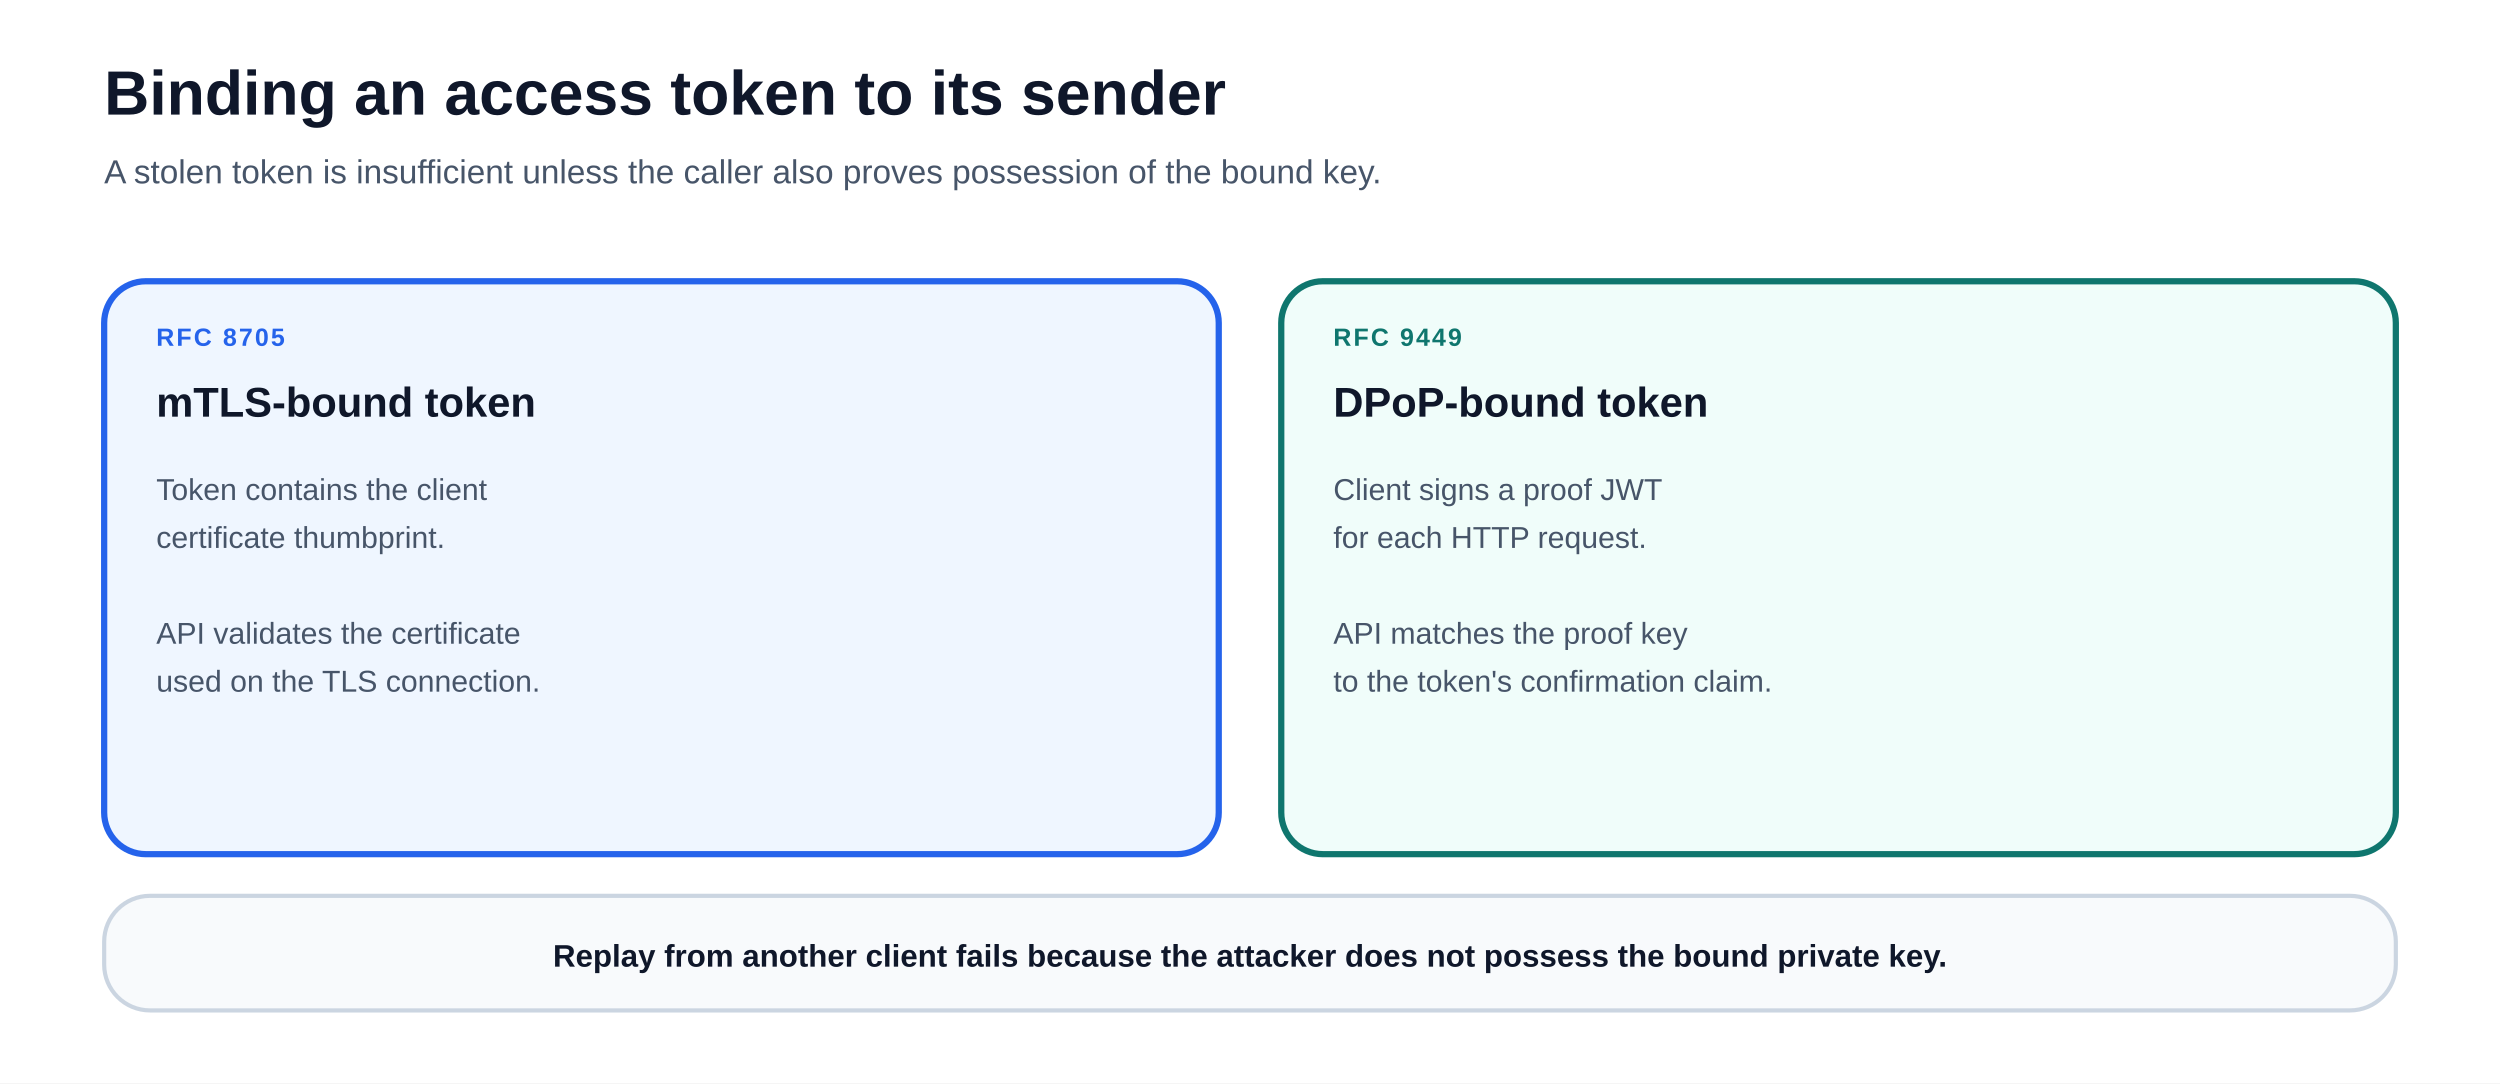
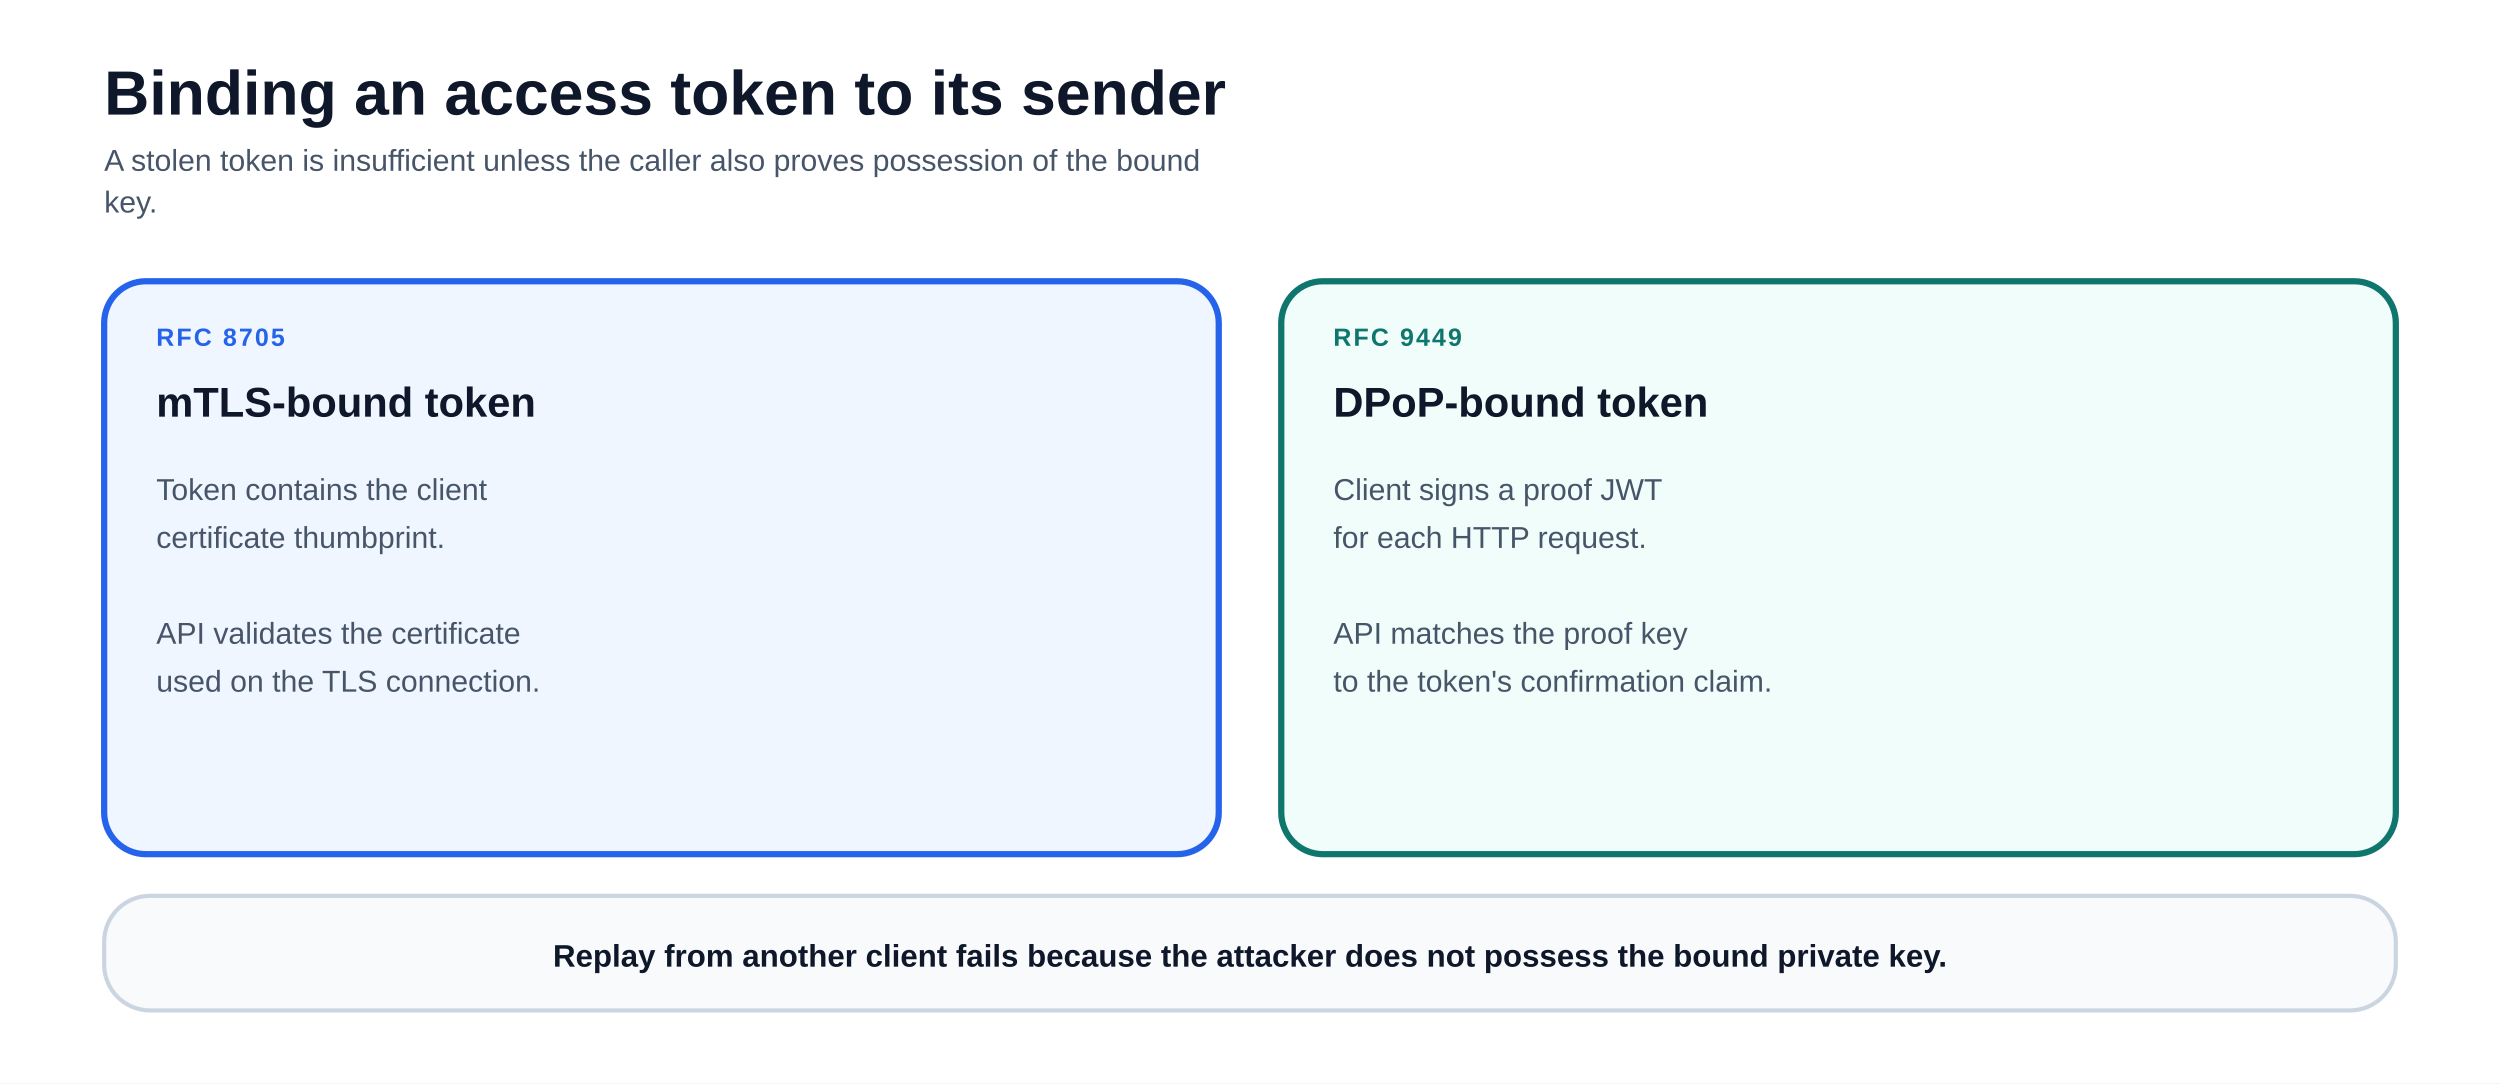
<svg xmlns="http://www.w3.org/2000/svg" viewBox="0 0 1200 520" font-family="-apple-system, BlinkMacSystemFont, 'Segoe UI', Arial, sans-serif" role="img" aria-labelledby="title description">
  <rect width="1200" height="520" fill="#ffffff" />
  <defs>
    <marker id="arrow" viewBox="0 0 10 10" refX="8.5" refY="5" markerWidth="8" markerHeight="8" orient="auto">
      <path d="M0 0 L10 5 L0 10Z" fill="#94a3b8" />
    </marker>
    <marker id="arrow-reverse" viewBox="0 0 10 10" refX="1.5" refY="5" markerWidth="8" markerHeight="8" orient="auto">
      <path d="M10 0 L0 5 L10 10Z" fill="#94a3b8" />
    </marker>
    <marker id="arrow-blue" viewBox="0 0 10 10" refX="8.5" refY="5" markerWidth="8" markerHeight="8" orient="auto">
      <path d="M0 0 L10 5 L0 10Z" fill="#2563eb" />
    </marker>
    <marker id="arrow-teal" viewBox="0 0 10 10" refX="8.5" refY="5" markerWidth="8" markerHeight="8" orient="auto">
      <path d="M0 0 L10 5 L0 10Z" fill="#0f766e" />
    </marker>
    <marker id="arrow-amber" viewBox="0 0 10 10" refX="8.5" refY="5" markerWidth="8" markerHeight="8" orient="auto">
      <path d="M0 0 L10 5 L0 10Z" fill="#b45309" />
    </marker>
    <marker id="arrow-violet" viewBox="0 0 10 10" refX="8.5" refY="5" markerWidth="8" markerHeight="8" orient="auto">
      <path d="M0 0 L10 5 L0 10Z" fill="#7c3aed" />
    </marker>
    <marker id="arrow-red" viewBox="0 0 10 10" refX="8.5" refY="5" markerWidth="8" markerHeight="8" orient="auto">
      <path d="M0 0 L10 5 L0 10Z" fill="#b91c1c" />
    </marker>
  </defs>
  <text x="50" y="55" font-size="30" font-weight="850" fill="#0f172a">Binding an access token to its sender</text>
-   <text x="50" y="88" font-size="16" fill="#475569">A stolen token is insufficient unless the caller also proves possession of the bound key.</text>
+   <text x="50" y="82" font-size="14.5" fill="#475569">A stolen token is insufficient unless the caller also proves possession of the bound</text>
+   <text x="50" y="102" font-size="14.5" fill="#475569">key.</text>
  <g>
    <rect x="50" y="135" width="535" height="275" rx="20" fill="#eff6ff" stroke="#2563eb" stroke-width="3" />
    <text x="75" y="166" font-size="12" font-weight="900" letter-spacing="1" fill="#2563eb">RFC 8705</text>
    <text x="75" y="200" text-anchor="start" font-size="20" font-weight="800" fill="#0f172a">mTLS-bound token</text>
    <text x="75" y="240" text-anchor="start" font-size="14.5" font-weight="500" fill="#475569">Token contains the client</text>
    <text x="75" y="263" text-anchor="start" font-size="14.5" font-weight="500" fill="#475569">certificate thumbprint.</text>
    <text x="75" y="286" text-anchor="start" font-size="14.5" font-weight="500" fill="#475569" />
    <text x="75" y="309" text-anchor="start" font-size="14.5" font-weight="500" fill="#475569">API validates the certificate</text>
    <text x="75" y="332" text-anchor="start" font-size="14.5" font-weight="500" fill="#475569">used on the TLS connection.</text>
  </g>
  <g>
    <rect x="615" y="135" width="535" height="275" rx="20" fill="#f0fdfa" stroke="#0f766e" stroke-width="3" />
    <text x="640" y="166" font-size="12" font-weight="900" letter-spacing="1" fill="#0f766e">RFC 9449</text>
    <text x="640" y="200" text-anchor="start" font-size="20" font-weight="800" fill="#0f172a">DPoP-bound token</text>
    <text x="640" y="240" text-anchor="start" font-size="14.5" font-weight="500" fill="#475569">Client signs a proof JWT</text>
    <text x="640" y="263" text-anchor="start" font-size="14.5" font-weight="500" fill="#475569">for each HTTP request.</text>
    <text x="640" y="286" text-anchor="start" font-size="14.5" font-weight="500" fill="#475569" />
    <text x="640" y="309" text-anchor="start" font-size="14.5" font-weight="500" fill="#475569">API matches the proof key</text>
    <text x="640" y="332" text-anchor="start" font-size="14.5" font-weight="500" fill="#475569">to the token's confirmation claim.</text>
  </g>
  <rect x="50" y="430" width="1100" height="55" rx="22" fill="#f8fafc" stroke="#cbd5e1" stroke-width="2" />
  <text x="600" y="464" text-anchor="middle" font-size="15" font-weight="700" fill="#0f172a">Replay from another client fails because the attacker does not possess the bound private key.</text>
</svg>
